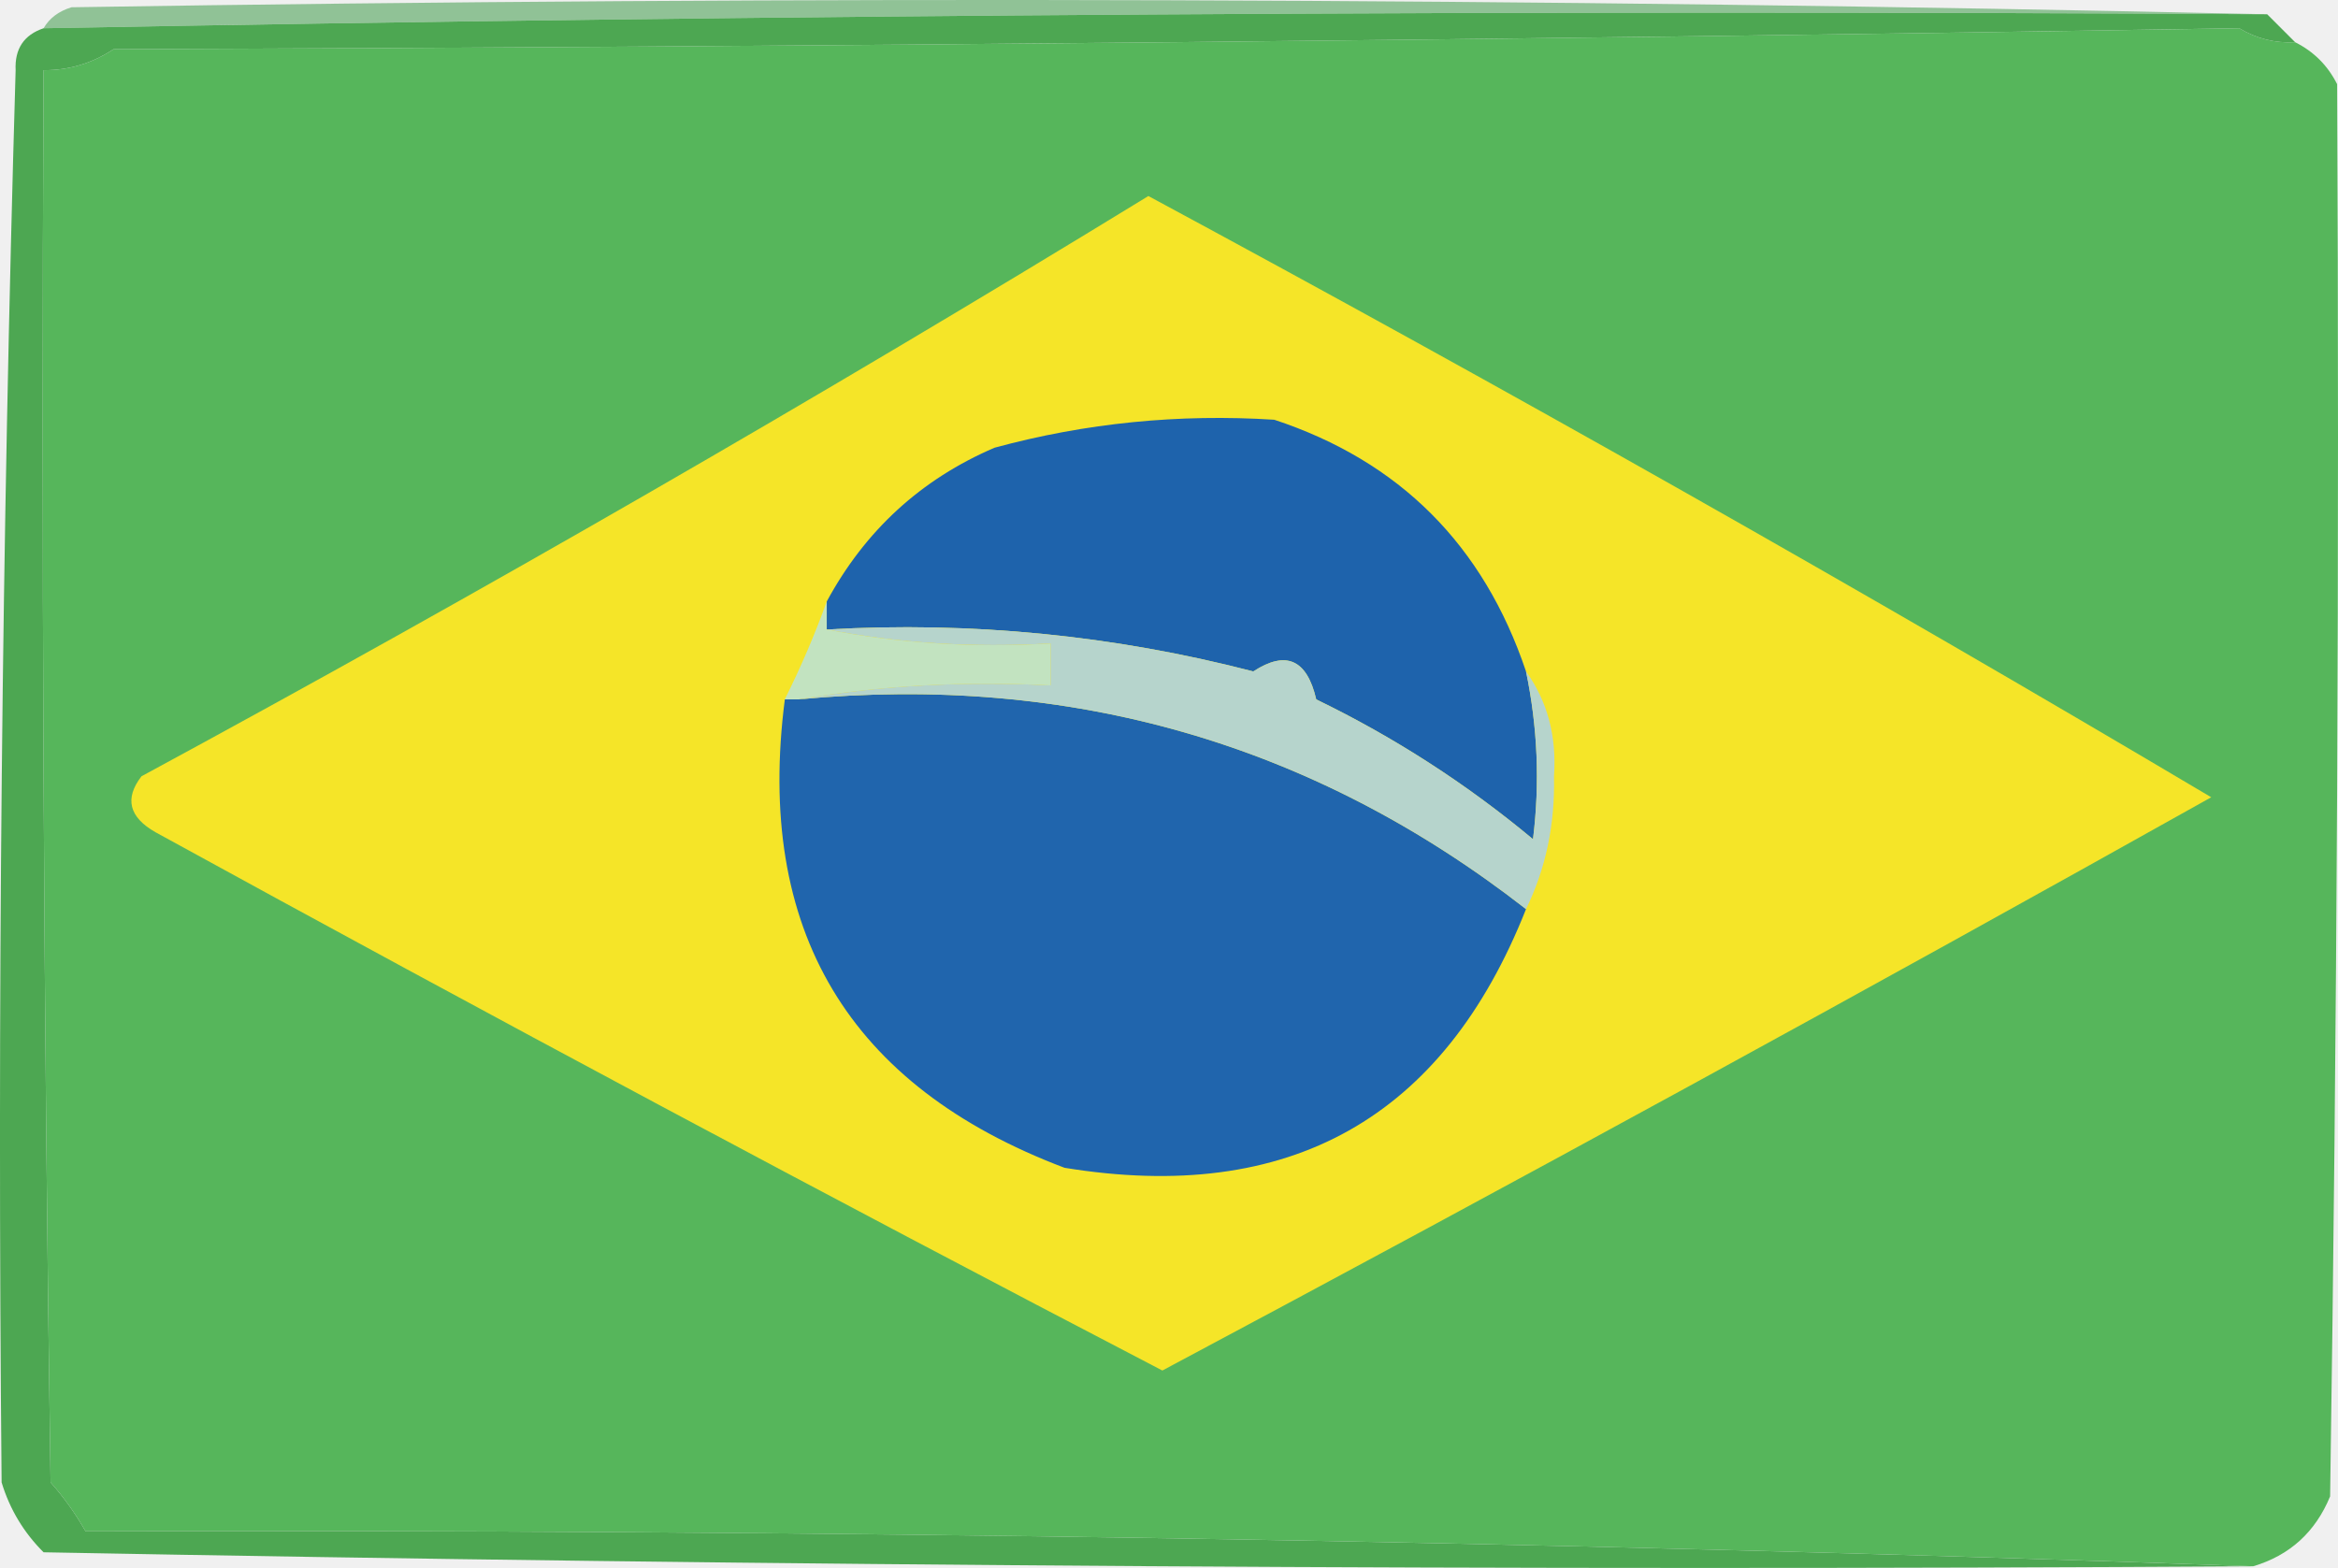
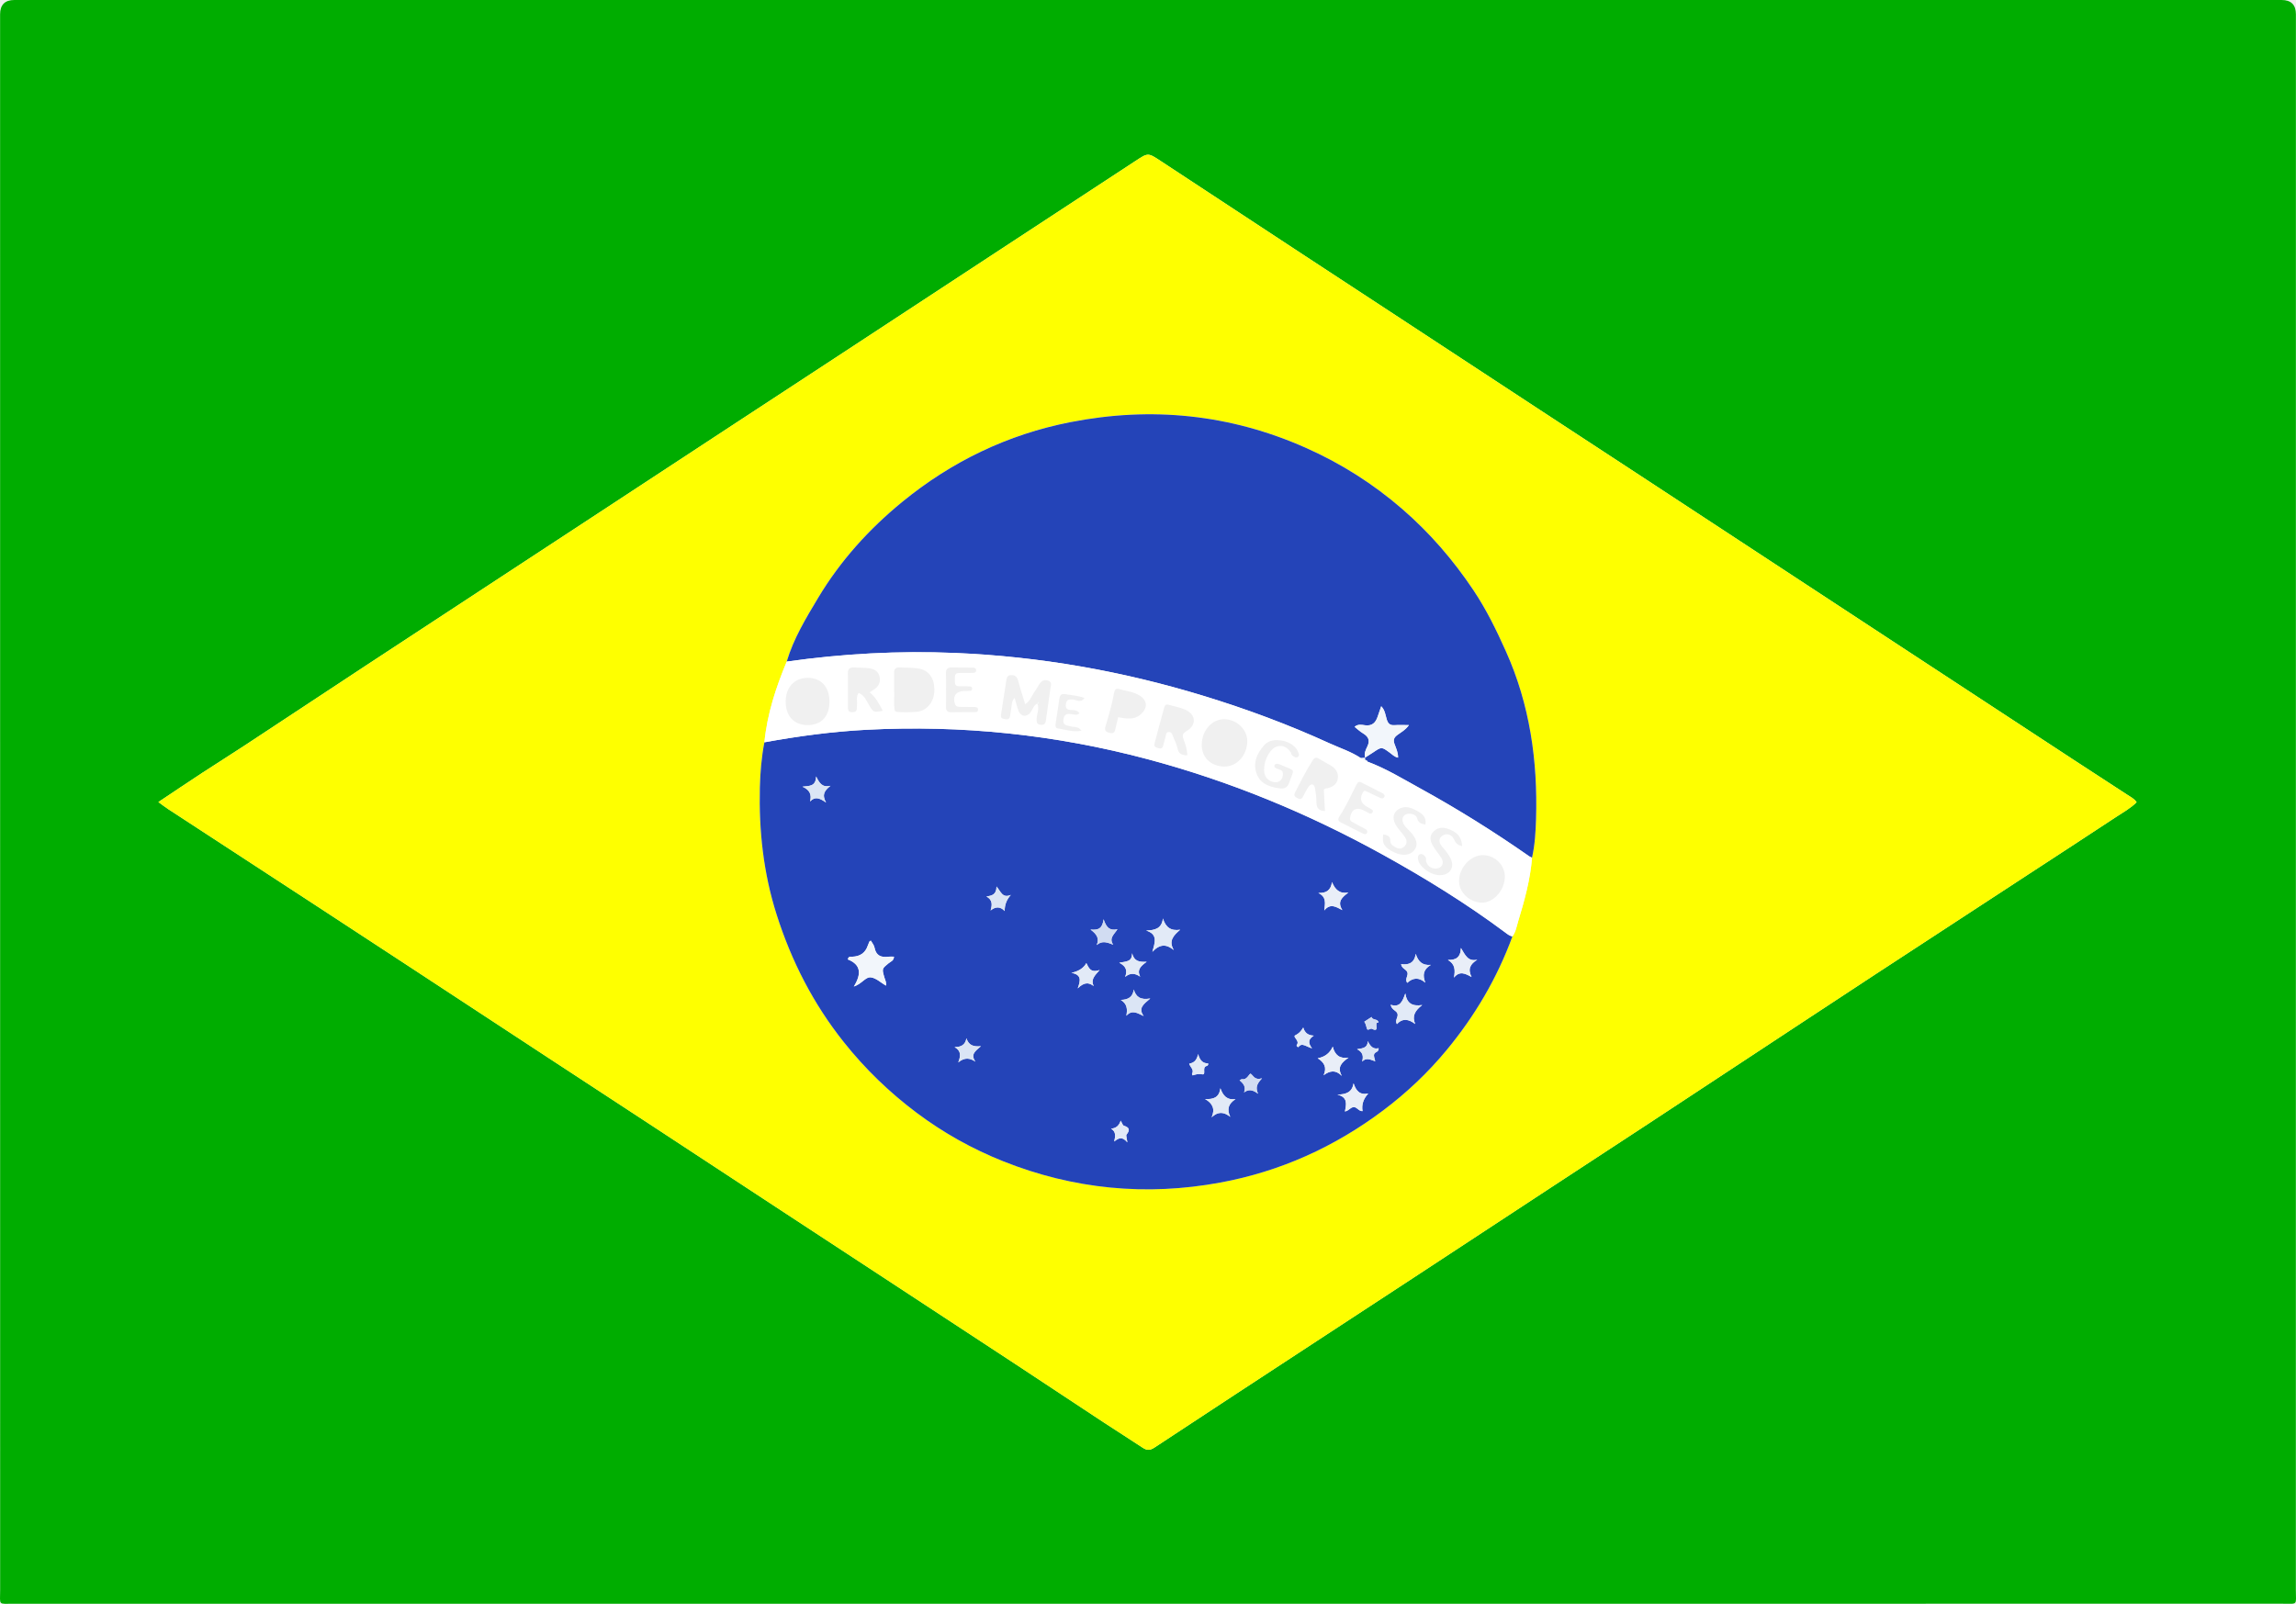
- <svg xmlns="http://www.w3.org/2000/svg" id="Camada_1" viewBox="0 0 768.9 515.76">
-   <path d="M745.61,4.69c-243.86-1.45-487.62.08-731.28,4.6,1.92-3.32,4.99-5.62,9.2-6.9C265-1.44,505.69-.67,745.61,4.69Z" style="fill:#90c296; fill-rule:evenodd; stroke-width:0px;" />
-   <path d="M754.81,13.89c6.13,3.07,10.73,7.67,13.8,13.8.77,154.85,0,309.69-2.3,464.52-4.85,11.76-13.28,19.42-25.3,23-236.05-8.42-473.67-12.25-712.88-11.5-3.27-5.77-7.1-11.13-11.5-16.1-2.3-154.83-3.07-309.67-2.3-464.52,8.32.04,15.98-2.26,23-6.9,233.22-.79,466.24-3.09,699.08-6.9,5.68,3.43,11.82,4.96,18.4,4.6Z" style="fill:#56b65b; fill-rule:evenodd; stroke-width:0px;" />
-   <path d="M377.67,64.48c118.06,63.62,234.58,129.54,349.54,197.77-114.56,64.17-229.54,127.03-344.94,188.57-110.65-57.64-221.03-116.66-331.14-177.07-8.71-4.96-10.24-11.1-4.6-18.4,112.04-60.66,222.42-124.28,331.14-190.87Z" style="fill:#f5e528; fill-rule:evenodd; stroke-width:0px;" />
-   <path d="M419.07,138.07c41.2,13.61,68.8,41.2,82.79,82.79,3.82,18.29,4.59,36.68,2.3,55.19-21.85-18.21-45.62-33.54-71.29-45.99-3.04-13.16-9.94-16.22-20.7-9.2-45.92-11.9-92.68-16.5-140.28-13.8v-9.2c12.62-23.35,31.01-40.22,55.19-50.59,29.97-8.14,60.63-11.2,91.98-9.2Z" style="fill:#1e63ac; fill-rule:evenodd; stroke-width:0px;" />
-   <path d="M271.89,197.86v9.2c23.64,4.54,48.17,6.08,73.59,4.6v13.8c-28.47-1.49-56.06.05-82.79,4.6h-4.6c5.32-10.69,9.92-21.42,13.8-32.19Z" style="fill:#c2e3c0; fill-rule:evenodd; stroke-width:0px;" />
-   <path d="M258.1,230.05h4.6c89.52-8.46,169.24,14.54,239.16,68.99-27.2,68.81-77.79,97.18-151.77,85.09-71.1-26.89-101.76-78.25-91.98-154.07Z" style="fill:#2065ad; fill-rule:evenodd; stroke-width:0px;" />
-   <path d="M271.89,207.06c47.6-2.7,94.35,1.89,140.28,13.8,10.75-7.02,17.65-3.96,20.7,9.2,25.67,12.45,49.44,27.78,71.29,45.99,2.29-18.51,1.52-36.9-2.3-55.19,7.05,9.81,10.12,21.31,9.2,34.49.36,15.87-2.7,30.44-9.2,43.69-69.92-54.45-149.64-77.45-239.16-68.99,26.72-4.55,54.32-6.08,82.79-4.6v-13.8c-25.42,1.48-49.95-.06-73.59-4.6Z" style="fill:#b6d4cc; fill-rule:evenodd; stroke-width:0px;" />
-   <path d="M745.61,4.69c3.07,3.07,6.13,6.13,9.2,9.2-6.58.36-12.71-1.17-18.4-4.6-232.84,3.81-465.86,6.11-699.08,6.9-7.01,4.64-14.68,6.94-23,6.9-.77,154.85,0,309.69,2.3,464.52,4.4,4.96,8.23,10.33,11.5,16.1,239.21-.75,476.83,3.08,712.88,11.5-242.42,1.49-484.64-.04-726.68-4.6-6.55-6.54-11.15-14.21-13.8-23C-.93,332.57.6,177.73,5.14,23.09c-.34-7.02,2.73-11.62,9.2-13.8,243.65-4.52,487.41-6.05,731.28-4.6Z" style="fill:#4da752; fill-rule:evenodd; stroke-width:0px;" />
+ <svg xmlns="http://www.w3.org/2000/svg" id="Camada_1" viewBox="0 0 959.9 670.7">
+   <path d="M479.96,670.68c-158.05,0-316.1,0-474.14-.01-6.81,0-5.76.84-5.76-5.7C.04,445.31.04,225.67.04,6.02Q.04,0,6.02,0C321.96,0,637.91,0,953.85,0q6.01,0,6.01,5.99c0,219.65,0,439.29-.02,658.94,0,6.57,1.06,5.73-5.73,5.73-158.05.02-316.1.01-474.14.01ZM66.23,335.41c1.67,1.21,2.85,2.14,4.11,2.96,20.36,13.3,40.73,26.57,61.08,39.87,13.28,8.67,26.54,17.36,39.81,26.06,19.2,12.59,38.39,25.2,57.58,37.79,13.39,8.78,26.79,17.53,40.18,26.31,19.32,12.68,38.64,25.37,57.96,38.05,13.39,8.78,26.78,17.55,40.17,26.33,19.07,12.51,38.15,25.01,57.21,37.54,12.37,8.14,24.7,16.34,37.06,24.48,5.42,3.57,10.92,7.02,16.33,10.61,1.71,1.13,3,1.21,4.84,0,22.56-14.9,45.19-29.69,67.81-44.51,13.52-8.85,27.05-17.68,40.56-26.55,19.2-12.59,38.38-25.22,57.58-37.81,13.51-8.87,27.06-17.69,40.56-26.57,21.46-14.11,42.89-28.25,64.34-42.38,10.09-6.65,20.18-13.31,30.29-19.92,21.36-13.97,42.73-27.93,64.1-41.89,12.26-8.01,24.55-15.99,36.78-24.07,2.96-1.96,6.14-3.68,8.68-6.23-1.02-1.5-2.43-2.16-3.68-2.98-7.45-4.89-14.94-9.71-22.4-14.59-23.62-15.48-47.24-30.97-70.86-46.46-13.77-9.03-27.53-18.06-41.3-27.1-23.49-15.41-46.97-30.83-70.47-46.24-13.64-8.95-27.3-17.86-40.94-26.81-19.2-12.59-38.39-25.2-57.58-37.79-13.51-8.86-27.04-17.71-40.55-26.58-20.08-13.18-40.15-26.37-60.21-39.59-5.3-3.49-5.25-3.52-10.51-.06-18.56,12.19-37.14,24.34-55.71,36.52-23.49,15.41-46.97,30.83-70.47,46.24-13.64,8.95-27.29,17.87-40.94,26.82-19.07,12.51-38.14,25.03-57.21,37.54-13.64,8.95-27.28,17.88-40.92,26.83-18.69,12.26-37.4,24.5-56.08,36.79-17.04,11.21-34.04,22.47-51.07,33.68-5.93,3.9-11.95,7.66-17.88,11.55-5.93,3.88-11.8,7.85-18.25,12.15Z" style="fill:#00ad00; stroke-width:0px;" />
+   <path d="M66.23,335.41c6.45-4.3,12.33-8.27,18.25-12.15,5.93-3.89,11.95-7.65,17.88-11.55,17.04-11.21,34.04-22.47,51.07-33.68,18.68-12.28,37.38-24.53,56.08-36.79,13.64-8.94,27.28-17.88,40.92-26.83,19.07-12.51,38.13-25.03,57.21-37.54,13.64-8.95,27.3-17.87,40.94-26.82,23.49-15.41,46.97-30.83,70.47-46.24,18.57-12.18,37.15-24.34,55.71-36.52,5.26-3.45,5.2-3.43,10.51.06,20.06,13.22,40.13,26.4,60.21,39.59,13.51,8.87,27.04,17.71,40.55,26.58,19.2,12.59,38.38,25.2,57.58,37.79,13.64,8.95,27.3,17.87,40.94,26.81,23.49,15.41,46.98,30.82,70.47,46.24,13.77,9.03,27.53,18.07,41.3,27.1,23.62,15.49,47.23,30.98,70.86,46.46,7.45,4.88,14.95,9.7,22.4,14.59,1.25.82,2.65,1.48,3.68,2.98-2.54,2.56-5.71,4.28-8.68,6.23-12.22,8.07-24.51,16.05-36.78,24.07-21.37,13.96-42.74,27.91-64.1,41.89-10.11,6.62-20.2,13.28-30.29,19.92-21.45,14.12-42.88,28.27-64.34,42.38-13.5,8.88-27.05,17.7-40.56,26.57-19.2,12.6-38.38,25.22-57.58,37.81-13.51,8.86-27.05,17.69-40.56,26.55-22.62,14.82-45.25,29.61-67.81,44.51-1.84,1.21-3.13,1.14-4.84,0-5.41-3.59-10.91-7.04-16.33-10.61-12.37-8.14-24.69-16.34-37.06-24.48-19.06-12.53-38.13-25.03-57.21-37.54-13.39-8.78-26.78-17.55-40.17-26.33-19.32-12.68-38.64-25.37-57.96-38.05-13.39-8.78-26.79-17.53-40.18-26.31-19.2-12.59-38.39-25.2-57.58-37.79-13.26-8.7-26.53-17.39-39.81-26.06-20.36-13.3-40.73-26.57-61.08-39.87-1.25-.82-2.43-1.75-4.11-2.96ZM328.9,276.66c-4.53,10.86-8.18,21.96-9.33,33.76-1.19,6.25-1.74,12.58-1.89,18.91-.43,18.06,1.47,35.77,7.01,53.13,6.21,19.5,15.32,37.28,28.07,53.31,8.91,11.19,19.04,21,30.45,29.56,11.18,8.39,23.27,15.16,36.24,20.31,29.37,11.69,59.67,14.62,90.74,8.88,25.07-4.63,47.74-14.89,68.08-30.17,9.8-7.36,18.72-15.79,26.53-25.24,11.8-14.28,21.12-30.08,27.51-47.53,1.39-1.85,1.73-4.12,2.37-6.24,2.65-8.72,5.1-17.51,5.81-26.66,1.22-5.33,1.53-10.79,1.69-16.2.74-24.27-2.58-47.84-12.63-70.2-3.96-8.81-8.15-17.43-13.56-25.51-8.46-12.63-18.24-23.96-29.73-33.92-12.19-10.56-25.62-19.07-40.34-25.61-31.65-14.06-64.55-17.35-98.36-10.74-26.24,5.13-49.79,16.5-70.45,33.44-13.85,11.35-25.78,24.55-35.04,40-5.12,8.54-10.28,17.05-13.17,26.69Z" style="fill:#feff00; stroke-width:0px;" />
+   <path d="M632.31,391.59c-6.39,17.45-15.7,33.25-27.51,47.53-7.81,9.45-16.72,17.87-26.53,25.24-20.34,15.29-43.01,25.54-68.08,30.17-31.07,5.74-61.37,2.8-90.74-8.88-12.96-5.16-25.06-11.93-36.24-20.31-11.41-8.57-21.55-18.37-30.45-29.56-12.76-16.03-21.86-33.81-28.07-53.31-5.53-17.36-7.44-35.07-7.01-53.13.15-6.34.69-12.66,1.89-18.91,14.12-2.58,28.33-4.49,42.66-5.24,39.8-2.08,78.97,2.02,117.51,12.29,34.44,9.18,67.12,22.68,98.27,39.89,17.71,9.79,34.91,20.4,51.16,32.5.96.72,1.89,1.52,3.14,1.73ZM356.95,412.57c3.44-1.12,4.88-4.15,7.2-3.83,2.17.3,4.13,2.21,6.24,3.45.31-1.28-.35-2.35-.66-3.45-1.04-3.65-1.04-3.61,1.84-5.96.82-.67,2.14-1,2.18-2.7-.85,0-1.6-.09-2.32.01-3.11.43-5.2-.47-5.83-3.87-.19-1.02-1.01-1.92-1.53-2.86-.37.25-.55.31-.6.42-.24.54-.47,1.09-.66,1.66q-1.51,4.5-6.49,4.66c-.64.02-1.54-.33-1.86,1.13,5.38,2.1,5.87,5.95,2.5,11.35ZM481.78,398.04c3.21-3.43,5.93-3.19,8.95-.76-2.35-3.91.02-6.17,2.67-8.48-3.89.62-6.06-1.01-7.2-4.7-.54,4.15-3.16,4.93-7.05,5.03,5.04,1.61,3.72,4.91,2.63,8.9ZM581.4,420.18c.46,2.21,2.27,2.33,2.8,3.6.61,1.47-1.19,2.78-.2,4.49,2.4-2.57,4.92-2.11,7.65-.04-1.4-3.31-.13-5.59,2.94-7.92-4.14.57-6.39-.61-7.07-4.87-1.2,3.42-2.24,6-6.13,4.74ZM598.18,403.51c-3.56.34-5.3-1.45-6.29-4.62-.55,3.83-2.92,4.75-6.12,4.31.25,1.82,2.02,2.07,2.58,3.3.65,1.43-1.16,2.79-.04,4.53,2.32-2.12,4.81-2.5,7.59-.08-1.22-3.14-.9-5.54,2.29-7.43ZM551.16,373.44c3.53,1.66,2.81,4.43,2.49,7.3,2.54-3.15,4.97-1.48,7.56-.13-2.31-3.6-.06-5.41,2.5-7.35-3.65.62-5.56-1.21-6.84-4.4-.48,3.58-2.46,4.67-5.71,4.58ZM560.98,449.92c-2.16-3.77.1-5.68,2.8-7.63-3.65.55-5.69-1-6.6-4.6q-1.78,4.06-6.29,4.87c2.71,1.69,3.96,3.82,2.48,7.07,2.64-1.89,5.01-2.35,7.6.29ZM565.9,453.03c-.64,3.8-3.11,4.62-6.77,4.74,4.51,1.08,3.71,4.15,3.14,7.04,1.76-.29,2.43-1.98,3.94-1.8,1.26.15,1.93,1.76,3.44,1.65q-.7-3.99,2.38-7.36c-3.59.75-5.13-1.2-6.13-4.26ZM516.54,459.65c-3.62.48-5.25-1.49-6.33-4.57-.48,3.9-2.9,4.72-6.4,4.52,3.17,1.81,4.27,4.18,2.75,7.65,2.6-2.47,5.06-2.35,7.78-.19-1.49-3.17-.83-5.45,2.2-7.41ZM617.59,401.35c-3.93.88-5.02-1.99-6.81-4.91-.15,4.16-2.28,5.08-5.45,5,3.08,1.74,3.12,4.36,2.52,7.41,2.42-2.98,4.79-1.7,7.38-.26-1.68-3.33-.59-5.44,2.37-7.23ZM473.99,413.78c-.39,3.22-2.37,4.29-5.4,4.38,2.68,1.67,2.82,3.91,2.3,6.63,2.48-2.74,4.69-1.03,7.25.1-2.44-3.33,0-4.98,2.75-7.33-4.08.72-5.99-.65-6.91-3.78ZM458.49,395.21c2.33-2.02,4.5-1.07,6.9-.16-1.86-2.76.4-4.26,1.79-6.46-3.2.75-4.66-.71-5.8-4.17-.45,3.66-1.98,4.7-5.47,4.3,2.76,2.04,3.76,3.84,2.58,6.48ZM412.39,374.88c2.6,1.46,2.48,3.48,1.75,5.87,2.13-1.7,4.02-1.72,5.91.24q-.12-3.79,2.56-6.75c-3.54,1.53-4.14-1.38-6-3.51,0,3.26-1.75,3.86-4.22,4.15ZM447.93,406.83c4.21.79,3.93,3,2.64,6.5,2.64-2.57,4.51-2.62,6.66-.98-1.3-2.69.36-4.29,2.5-6.7-3.88,1.36-4.54-.98-5.56-2.89q-1.65,3.09-6.24,4.07ZM470.4,408.53c2.13-1.79,4.11-1.56,6.27-.1-1.44-2.89.23-4.42,2.74-6.22-3.2.19-5.28-.22-6.13-3.6.1,3.7-2.54,3.45-5.35,4,3.07,1.58,3.39,3.44,2.46,5.93ZM347.18,328.63c-3.52.78-4.58-1.14-5.98-3.94-.14,4.18-2.68,3.97-5.71,4.29,3.18,1.41,3.86,3.39,3.2,6.19,1.99-2.15,3.88-1.53,6.66.46-1.85-3.36-.66-4.98,1.83-6.99ZM400.62,444.27c2.76-2.22,4.86-1.82,7.2-.31-2.25-3.04,0-4.47,2.29-6.46-3.23.35-5.19-.46-6.06-3.31-.52,2.78-2.2,3.69-4.97,3.69,2.49,1.38,2.83,3.26,1.54,6.38ZM498.63,449.71c1.23-.39,2.38-.77,3.93-.45,1.93.4-.2-2.92,1.82-3.45.32-.09.85-.25.69-1.13-1.84.04-3.35-.78-4.18-3.88-.65,3.1-2.11,3.66-3.72,4.04.4,1.42,2.2,2.46,1.16,4.28-.04.07.12.26.28.59ZM549.25,433.1c-2.32-.13-3.74-1.08-4.4-3.39-1,1.68-1.9,2.55-3.35,3.27-1.22.61,1.97,2.21.71,3.91-.23.31-.22.82.61,1.02,1.43-2.1,3.15-.21,5.7.49-1.99-2.57-1.27-3.95.72-5.29ZM520.11,456.83c1.78-1.29,3.41-1.29,5.84.55-1.26-2.9-.25-4.33,1.66-6.44-3.02.91-3.49-.99-4.7-1.89-.56-.41-1.5,2.75-3.62,2.25-.22-.05-.52.21-1.06.45,1.51,1.29,2.8,2.68,1.87,5.08ZM471.31,477.72c-.22-1.86-.65-2.86-.33-3.26,1.54-1.9,1.21-2.94-1.11-3.7-.53-.17-.79-1.2-1.34-2.11-.64,1.93-1.75,3.17-4.01,3.34,2.07,1.29,1.86,3.04,1.3,5.38,1.95-1.58,3.43-2.14,5.49.35ZM569.47,443.96c1.83-1.96,3.63-.69,5.49-.15-.28-1.32-.78-2.2-.4-3.09.37-.86,1.96-.76,1.81-2.38-2.34.6-3.47-.86-4.55-2.95,0,2.73-1.89,3-4.46,3.38,2.59,1.35,2.69,3.05,2.12,5.19ZM573.75,430.32c3.46,1.66.29-3.17,2.56-2.68-.16-1.76-2.53-.82-2.87-2.36-1.02.66-2.04,1.33-3.06,1.99.62.85.8,1.82,1.07,2.83.35,1.29,1.52-.42,2.3.21Z" style="fill:#2444b8; stroke-width:0px;" />
+   <path d="M328.9,276.66c2.89-9.64,8.05-18.15,13.17-26.69,9.26-15.45,21.19-28.65,35.04-40,20.66-16.94,44.21-28.31,70.45-33.44,33.82-6.62,66.71-3.32,98.36,10.74,14.73,6.54,28.15,15.05,40.34,25.61,11.49,9.96,21.27,21.28,29.73,33.92,5.41,8.08,9.61,16.7,13.56,25.51,10.05,22.35,13.37,45.93,12.63,70.2-.16,5.41-.48,10.87-1.69,16.2-.4-.21-.83-.37-1.2-.62-14.74-10.29-29.97-19.81-45.72-28.47-7.12-3.91-14.08-8.2-21.76-11.05-.24-.46-.6-.73-1.12-.79l-.02-.02c0-.31.01-.61.02-.92,1.13-.73,2.27-1.44,3.39-2.19,3.54-2.39,3.52-2.38,6.91.08,1.06.77,1.98,1.81,3.5,2.11.06-2.1-.82-3.89-1.47-5.67-.65-1.77-.22-2.77,1.2-3.82,1.55-1.14,3.37-2.07,4.82-4.12-2.42,0-4.24-.1-6.04.03-1.84.13-2.7-.66-3.23-2.37-.57-1.82-.69-3.87-2.32-5.55-.54,1.58-1.02,2.97-1.49,4.36-.86,2.55-2.32,4-5.31,3.59-1.3-.18-2.89-.6-4.34.66,1.29,1.02,2.28,1.97,3.43,2.66,2.25,1.35,3.19,2.88,1.92,5.54-.68,1.41-1.52,3.01-.89,4.76-.61.04-1.22.08-1.84.13-4.05-2.71-8.69-4.17-13.07-6.17-17.16-7.85-34.81-14.4-52.87-19.91-33.8-10.32-68.3-16.4-103.64-17.89-23.62-1-47.08.3-70.46,3.61Z" style="fill:#2444b8; stroke-width:0px;" />
+   <path d="M328.9,276.66c23.38-3.31,46.84-4.6,70.46-3.61,35.34,1.49,69.84,7.58,103.64,17.89,18.05,5.51,35.7,12.06,52.87,19.91,4.38,2,9.02,3.47,13.07,6.17.42.62,1.07.71,1.75.72,0,0,.02.02.02.02.23.46.6.73,1.12.79,7.67,2.85,14.63,7.14,21.76,11.05,15.75,8.65,30.98,18.17,45.72,28.47.37.26.8.42,1.2.62-.71,9.15-3.16,17.93-5.81,26.66-.64,2.12-.99,4.39-2.37,6.24-1.25-.21-2.18-1.01-3.14-1.73-16.25-12.1-33.46-22.71-51.16-32.5-31.15-17.22-63.83-30.71-98.27-39.89-38.54-10.27-77.71-14.37-117.51-12.29-14.32.75-28.54,2.66-42.66,5.24,1.15-11.79,4.8-22.9,9.33-33.76ZM433.69,294.18l-.07-.08c1.07,2.22-.16,4.37-.24,6.56-.05,1.44.15,2.3,1.78,2.45,1.69.16,1.97-.78,2.15-2.14.56-4.34,1.27-8.65,1.82-12.99.15-1.21.96-2.77-1.04-3.4-1.81-.57-2.86.38-3.72,1.76-.56.9-1.05,1.84-1.68,2.69-1.29,1.74-1.87,4.05-4.08,5.46-1.05-3.46-2.09-6.59-2.93-9.77-.41-1.53-1.08-2.35-2.74-2.4-2-.07-2.09,1.35-2.3,2.69-.73,4.62-1.4,9.24-2.14,13.86-.18,1.14.21,1.66,1.33,1.83,1.11.16,2.17.31,2.44-1.17.24-1.33.39-2.68.61-4.02.19-1.19.13-2.49,1.32-3.64.61,2.07,1,3.85,1.67,5.52.94,2.33,3.36,2.57,4.91.63,1-1.25,1.23-3.09,2.91-3.83ZM511.92,300.77c-5.16-.09-9.38,4.59-9.5,10.53-.11,5.39,3.73,9.16,9.42,9.26,5.18.09,9.49-4.59,9.62-10.45.11-4.91-4.33-9.25-9.55-9.34ZM373.82,288.73c.19,2.49-.34,5.5.29,8.46.05.21.43.47.67.5,3,.28,6.01.18,9.01-.08.15-.01.3-.04.44-.08,3.97-.97,6.47-4.58,6.41-9.24-.06-4.87-2.45-8.11-6.77-8.74-2.52-.37-5.1-.3-7.65-.43-1.65-.09-2.51.52-2.43,2.34.1,2.25.02,4.51.02,7.26ZM496.37,315.88c-.04-2.45-.76-4.46-1.45-6.38-.64-1.78-.8-2.63,1.23-3.83,4.27-2.51,3.82-7-.73-8.94-2.2-.94-4.62-1.35-6.94-2.03-.94-.28-1.48.21-1.69.98-1.41,5.08-2.79,10.17-4.12,15.28-.39,1.51.93,1.69,1.9,1.98,1.17.35,1.57-.42,1.8-1.41.24-1.03.52-2.05.85-3.05.3-.93.09-2.39,1.53-2.36,1.26.02,1.46,1.38,1.86,2.31.66,1.52,1.4,3.05,1.72,4.65.41,2.06,1.62,2.73,4.03,2.8ZM346.78,293.33c-.02-6.17-3.61-9.98-9.28-9.86-5.43.11-8.95,3.93-9.03,9.76-.08,6.12,3.47,10,9.14,10.01,5.77,0,9.19-3.69,9.17-9.91ZM629.14,366.95c.18-4.96-3.93-9.22-9.01-9.34-5.14-.12-10.04,5.05-10.14,10.7-.09,4.72,4.24,8.96,9.36,9.17,4.81.19,9.58-4.94,9.79-10.53ZM363.59,289.52c.78-.5,1.13-.73,1.49-.95,2.12-1.31,3.23-3.1,2.63-5.65-.58-2.46-2.5-3.27-4.7-3.51-1.94-.21-3.9-.14-5.85-.28-1.87-.13-2.73.52-2.68,2.54.1,4.51.03,9.02.03,13.53,0,1.38-.16,2.76,1.99,2.64,2.17-.12,1.64-1.64,1.78-2.91.18-1.67-.51-3.49.7-5.16,2.53,1.07,3.25,3.32,4.4,5.19,1.83,2.99,1.79,3.01,5.68,2.29-1.43-2.69-2.67-5.4-5.46-7.72ZM534.22,309.52c-2.23-.1-4.29.49-5.75,2.17-2.9,3.33-4.7,7.18-3.18,11.64,1.52,4.44,5.38,5.76,9.62,6.34,2.05.28,3.35-.26,4.09-2.42,2.09-6.06,2.87-4.62-3.07-7.2-.41-.18-.82-.4-1.26-.5-.73-.17-1.58-.32-1.86.62-.21.7.44.94.99,1.24.98.52,2.51.44,2.56,2.08.09,2.89-2.1,4.4-4.77,3.32-2.27-.92-3.14-2.77-3.1-5.04.05-2.79.97-5.36,2.67-7.56,2.5-3.23,6.33-2.97,8.52.49.23.36.23.98.53,1.18.7.48,1.47,1.29,2.41.65.81-.55.33-1.4.09-2.06-1.03-2.8-4.73-4.92-8.5-4.93ZM553.46,330.32c.45-.82,1.14-.58,1.69-.73,2.2-.58,3.89-1.72,4.17-4.17.27-2.37-.92-4.05-2.87-5.23-1.68-1.01-3.42-1.91-5.1-2.92-1.14-.69-1.82-.47-2.55.69-2.76,4.33-5.04,8.91-7.39,13.46-.74,1.44.17,1.88,1.09,2.4.92.52,1.67.43,2.22-.63.76-1.47,1.5-2.97,2.47-4.3.95-1.31,2.21-1.06,2.53.55.41,2.06.64,4.19.67,6.29.03,2.23,1.01,3.29,3.54,3.44-.16-3.06-.32-6.03-.47-8.85ZM467.5,299.94c3.43.56,6.5,1.25,9.29-1.11,3.13-2.64,3.04-5.95-.44-8.03-2.63-1.57-5.69-1.83-8.56-2.66-1.55-.45-1.86.7-2.04,1.7-.84,4.73-2.2,9.33-3.58,13.92-.57,1.89.28,2.34,1.79,2.74,1.66.44,2.13-.37,2.38-1.76.27-1.47.69-2.9,1.15-4.79ZM611.29,353.85c-.21-3.91-2.1-5.98-6.24-7.33-2.24-.73-4.19-.36-5.8,1.31-1.77,1.83-1.36,3.91-.2,5.83,1.09,1.8,2.46,3.43,3.59,5.2,1.3,2.05.14,4.3-2.26,4.36-2,.05-3.46-.93-4.12-2.87-.19-.55.08-1.29-.19-1.75-.54-.9-1.44-1.77-2.52-1.32-.89.37-.83,1.48-.62,2.41.69,3.08,5.39,6.34,9.08,6.3,4.24-.05,6.28-3.24,4.42-7.06-.86-1.76-2.13-3.25-3.42-4.74-1.65-1.9-1.56-3.56-.06-4.67,1.58-1.16,3.95-.72,4.9,1.42.7,1.57,1.49,2.49,3.43,2.91ZM578.3,348.89c-.6,3.86.45,5.58,4.58,7.56,3.33,1.6,6.65,1.27,8.34-.82,1.76-2.18,1.21-4.9-1.8-8-1.06-1.09-2.24-2.07-2.81-3.5-.88-2.2.45-4,2.8-3.83,1.43.1,2.71.55,3.13,2.11.47,1.74,1.75,2.1,3.41,2.42.53-3.35-1.57-4.68-3.68-5.82-2.28-1.23-4.72-2.2-7.31-.76-2.07,1.15-2.81,3.14-2.04,5.39.5,1.46,1.45,2.63,2.42,3.8.77.93,1.56,1.86,2.19,2.89.8,1.3.69,2.6-.45,3.7-1.16,1.11-2.44,1.01-3.74.26-1.07-.61-2.13-1.32-2.09-2.71.06-2.12-1.46-2.32-2.94-2.68ZM570.47,330.59c2.18,1.02,4.36,2.04,6.53,3.06.57.27,1.16.47,1.6-.14.62-.86.02-1.45-.64-1.8-2.93-1.54-5.9-3.02-8.86-4.52-1.16-.59-1.62.22-2.05,1.05-2.28,4.42-4.29,8.98-7.05,13.14-.52.79-.82,1.78.24,2.35,3.2,1.69,6.44,3.3,9.68,4.91.53.26,1.25.39,1.57-.28.39-.81-.02-1.37-.81-1.77-1.75-.89-3.47-1.82-5.19-2.78-.65-.36-1.22-.76-1.09-1.73.48-3.49,2.68-4.74,5.73-3.18.81.41,1.59.87,2.41,1.26.44.21.87.1,1.19-.31.5-.63.23-1.08-.36-1.43-.65-.38-1.31-.75-1.97-1.11q-3.79-2.13-1.6-5.95c.14-.25.39-.44.67-.75ZM395.52,288.6c0,2.26.06,4.51-.02,6.77-.05,1.62.36,2.54,2.23,2.48,3.16-.09,6.32,0,9.48-.04.7,0,1.62.09,1.69-.96.07-1.02-.76-1.17-1.52-1.19-1.96-.04-3.91-.03-5.87-.05-.9-.01-1.8,0-2.21-1.1-1.18-3.19.28-5.43,3.63-5.53.9-.03,1.81,0,2.7-.11.4-.05.79-.27.81-.85.02-.58-.38-.91-.75-.94-1.5-.11-3.01-.17-4.51-.1-2.1.09-2-1.29-1.96-2.69.04-1.3-.36-2.87,1.8-2.86,1.81.01,3.61.01,5.42-.03.72-.02,1.62,0,1.66-1.02.04-.99-.75-1.19-1.53-1.2-2.86-.03-5.72.04-8.58-.06-2.02-.07-2.6.87-2.51,2.73.11,2.25.03,4.51.03,6.77ZM452.13,305.57c-1.52-2.06-3.23-1.37-4.57-1.83-1.47-.51-3.36-.19-2.96-2.87.35-2.39,1.59-2.5,3.46-2.2,1.04.17,2.23.54,3.26-.37-1.14-1.62-2.64-1.27-3.91-1.41-1.61-.18-1.97-.92-1.8-2.41.21-1.84,1.17-2.03,2.79-1.98,1.54.05,3.37,1.73,5.03-.62-2.83-1.04-5.54-1.13-8.18-1.6-1.69-.3-2.16.6-2.36,1.94-.52,3.43-.99,6.88-1.55,10.3-.17,1.03-.06,1.99,1.01,2.13,3.07.4,6.07,1.67,9.77.93Z" style="fill:#fff; stroke-width:0px;" />
+   <path d="M356.95,412.57c3.38-5.4,2.88-9.25-2.5-11.35.32-1.46,1.22-1.11,1.86-1.13q4.98-.17,6.49-4.66c.19-.56.42-1.11.66-1.66.05-.11.23-.17.6-.42.53.95,1.34,1.85,1.53,2.86.63,3.4,2.73,4.3,5.83,3.87.72-.1,1.47-.01,2.32-.01-.04,1.7-1.36,2.04-2.18,2.7-2.88,2.34-2.88,2.31-1.84,5.96.32,1.11.98,2.18.66,3.45-2.11-1.24-4.07-3.15-6.24-3.45-2.32-.32-3.76,2.71-7.2,3.83Z" style="fill:#f2f6fb; stroke-width:0px;" />
+   <path d="M481.78,398.04c1.09-3.99,2.41-7.29-2.63-8.9,3.89-.1,6.51-.88,7.05-5.03,1.14,3.69,3.31,5.31,7.2,4.7-2.64,2.3-5.01,4.56-2.67,8.48-3.02-2.43-5.74-2.67-8.95.76Z" style="fill:#e2eaf7; stroke-width:0px;" />
+   <path d="M581.4,420.18c3.89,1.25,4.93-1.32,6.13-4.74.68,4.26,2.93,5.44,7.07,4.87-3.07,2.34-4.34,4.62-2.94,7.92-2.73-2.08-5.25-2.53-7.65.04-.99-1.71.81-3.03.2-4.49-.53-1.27-2.34-1.39-2.8-3.6Z" style="fill:#e2eaf7; stroke-width:0px;" />
+   <path d="M598.18,403.51c-3.18,1.89-3.51,4.29-2.29,7.43-2.77-2.42-5.26-2.04-7.59.08-1.13-1.74.69-3.1.04-4.53-.56-1.23-2.33-1.47-2.58-3.3,3.2.44,5.58-.49,6.12-4.31.99,3.18,2.73,4.96,6.29,4.62Z" style="fill:#e2eaf7; stroke-width:0px;" />
+   <path d="M551.16,373.44c3.25.09,5.23-1,5.71-4.58,1.28,3.18,3.19,5.01,6.84,4.4-2.55,1.94-4.81,3.75-2.5,7.35-2.6-1.35-5.02-3.02-7.56.13.32-2.87,1.04-5.64-2.49-7.3Z" style="fill:#e9eef8; stroke-width:0px;" />
+   <path d="M560.98,449.92c-2.6-2.64-4.96-2.18-7.6-.29,1.47-3.25.23-5.38-2.48-7.07q4.51-.82,6.29-4.87c.91,3.6,2.95,5.16,6.6,4.6-2.7,1.95-4.95,3.86-2.8,7.63Z" style="fill:#e9eef8; stroke-width:0px;" />
+   <path d="M565.9,453.03c1,3.07,2.54,5.02,6.13,4.26q-3.08,3.38-2.38,7.36c-1.51.11-2.18-1.5-3.44-1.65-1.51-.18-2.18,1.51-3.94,1.8.58-2.88,1.37-5.96-3.14-7.04,3.66-.12,6.13-.94,6.77-4.74Z" style="fill:#e9eef8; stroke-width:0px;" />
+   <path d="M516.54,459.65c-3.03,1.96-3.69,4.25-2.2,7.41-2.72-2.17-5.18-2.29-7.78.19,1.53-3.47.42-5.84-2.75-7.65,3.5.21,5.92-.62,6.4-4.52,1.09,3.08,2.71,5.04,6.33,4.57Z" style="fill:#e2eaf7; stroke-width:0px;" />
+   <path d="M617.59,401.35c-2.95,1.8-4.04,3.91-2.37,7.23-2.59-1.44-4.96-2.72-7.38.26.6-3.05.56-5.67-2.52-7.41,3.18.08,5.3-.85,5.45-5,1.79,2.92,2.88,5.8,6.81,4.91Z" style="fill:#e9eef8; stroke-width:0px;" />
+   <path d="M473.99,413.78c.92,3.13,2.83,4.5,6.91,3.78-2.74,2.35-5.19,4-2.75,7.33-2.56-1.13-4.78-2.84-7.25-.1.52-2.72.38-4.97-2.3-6.63,3.03-.09,5-1.16,5.4-4.38Z" style="fill:#dbe5f5; stroke-width:0px;" />
+   <path d="M458.49,395.21c1.18-2.64.18-4.44-2.58-6.48,3.49.4,5.02-.64,5.47-4.3,1.14,3.46,2.6,4.92,5.8,4.17-1.39,2.2-3.65,3.7-1.79,6.46-2.4-.91-4.57-1.86-6.9.16Z" style="fill:#d1dcf2; stroke-width:0px;" />
+   <path d="M412.39,374.88c2.47-.29,4.22-.88,4.22-4.15,1.86,2.13,2.46,5.04,6,3.51q-2.68,2.96-2.56,6.75c-1.89-1.96-3.77-1.94-5.91-.24.73-2.39.85-4.41-1.75-5.87Z" style="fill:#dbe5f5; stroke-width:0px;" />
+   <path d="M447.93,406.83q4.59-.98,6.24-4.07c1.02,1.9,1.68,4.25,5.56,2.89-2.13,2.41-3.8,4.01-2.5,6.7-2.15-1.64-4.02-1.59-6.66.98,1.29-3.49,1.57-5.71-2.64-6.5Z" style="fill:#e2eaf7; stroke-width:0px;" />
+   <path d="M470.4,408.53c.93-2.49.61-4.35-2.46-5.93,2.81-.55,5.45-.29,5.35-4,.84,3.38,2.92,3.79,6.13,3.6-2.52,1.81-4.18,3.34-2.74,6.22-2.16-1.46-4.14-1.69-6.27.1Z" style="fill:#e2eaf7; stroke-width:0px;" />
+   <path d="M347.18,328.63c-2.49,2.01-3.67,3.63-1.83,6.99-2.78-1.99-4.67-2.61-6.66-.46.66-2.8-.03-4.77-3.2-6.19,3.03-.32,5.57-.11,5.71-4.29,1.4,2.8,2.46,4.72,5.98,3.94Z" style="fill:#dbe5f5; stroke-width:0px;" />
+   <path d="M400.62,444.27c1.29-3.12.95-5-1.54-6.38,2.77,0,4.45-.91,4.97-3.69.87,2.85,2.83,3.66,6.06,3.31-2.28,1.99-4.53,3.42-2.29,6.46-2.34-1.51-4.44-1.91-7.2.31Z" style="fill:#dbe5f5; stroke-width:0px;" />
+   <path d="M498.63,449.71c-.16-.33-.32-.52-.28-.59,1.04-1.82-.76-2.86-1.16-4.28,1.6-.37,3.07-.94,3.72-4.04.83,3.1,2.34,3.92,4.18,3.88.16.88-.37,1.04-.69,1.13-2.02.53.1,3.86-1.82,3.45-1.56-.32-2.7.06-3.93.45Z" style="fill:#e2eaf7; stroke-width:0px;" />
+   <path d="M549.25,433.1c-1.99,1.34-2.71,2.72-.72,5.29-2.55-.7-4.27-2.59-5.7-.49-.83-.21-.84-.71-.61-1.02,1.26-1.7-1.94-3.29-.71-3.91,1.44-.72,2.34-1.58,3.35-3.27.66,2.31,2.08,3.26,4.4,3.39Z" style="fill:#e2eaf7; stroke-width:0px;" />
+   <path d="M520.11,456.83c.93-2.4-.36-3.78-1.87-5.08.54-.24.83-.51,1.06-.45,2.12.5,3.06-2.66,3.62-2.25,1.21.9,1.68,2.8,4.7,1.89-1.92,2.11-2.92,3.54-1.66,6.44-2.43-1.84-4.06-1.83-5.84-.55Z" style="fill:#d1dcf2; stroke-width:0px;" />
+   <path d="M471.31,477.72c-2.06-2.48-3.53-1.93-5.49-.35.56-2.34.77-4.09-1.3-5.38,2.26-.17,3.37-1.41,4.01-3.34.55.91.81,1.94,1.34,2.11,2.31.75,2.64,1.79,1.11,3.7-.32.4.11,1.4.33,3.26Z" style="fill:#e2eaf7; stroke-width:0px;" />
+   <path d="M569.47,443.96c.56-2.14.47-3.84-2.12-5.19,2.57-.38,4.47-.65,4.46-3.38,1.09,2.09,2.21,3.55,4.55,2.95.16,1.63-1.44,1.53-1.81,2.38-.38.89.12,1.77.4,3.09-1.86-.54-3.66-1.81-5.49.15Z" style="fill:#dbe5f5; stroke-width:0px;" />
+   <path d="M573.75,430.32c-.77-.63-1.95,1.08-2.3-.21-.27-1-.45-1.98-1.07-2.83,1.02-.66,2.04-1.33,3.06-1.99.34,1.54,2.72.59,2.87,2.36-2.27-.49.9,4.33-2.56,2.68Z" style="fill:#d1dcf2; stroke-width:0px;" />
+   <path d="M570.77,316.91c-.63-1.75.22-3.35.89-4.76,1.27-2.66.33-4.2-1.92-5.54-1.15-.69-2.14-1.64-3.43-2.66,1.46-1.25,3.04-.83,4.34-.66,2.99.41,4.45-1.05,5.31-3.59.47-1.4.95-2.79,1.49-4.36,1.63,1.67,1.75,3.73,2.32,5.55.53,1.71,1.39,2.5,3.23,2.37,1.8-.12,3.61-.03,6.04-.03-1.45,2.05-3.27,2.97-4.82,4.12-1.42,1.05-1.85,2.05-1.2,3.82.65,1.78,1.53,3.57,1.47,5.67-1.52-.3-2.44-1.34-3.5-2.11-3.38-2.46-3.36-2.47-6.91-.08-1.11.75-2.26,1.46-3.39,2.19,0,0,.07.08.07.08Z" style="fill:#f2f6fb; stroke-width:0px;" />
+   <path d="M570.68,317.75c-.68,0-1.32-.09-1.75-.72.61-.04,1.22-.08,1.84-.13,0,0-.07-.08-.07-.08,0,.31-.01.61-.02.92Z" style="fill:#f2f6fb; stroke-width:0px;" />
+   <path d="M571.82,318.56c-.52-.06-.89-.33-1.12-.79.52.06.89.33,1.12.79Z" style="fill:#f2f6fb; stroke-width:0px;" />
+   <path d="M433.69,294.18c.1-.23.21-.47.31-.7.08.18.24.37.22.53-.04.32-.29.34-.6.09,0,0,.07.08.07.08Z" style="fill:#f6fbf9; stroke-width:0px;" />
</svg>
